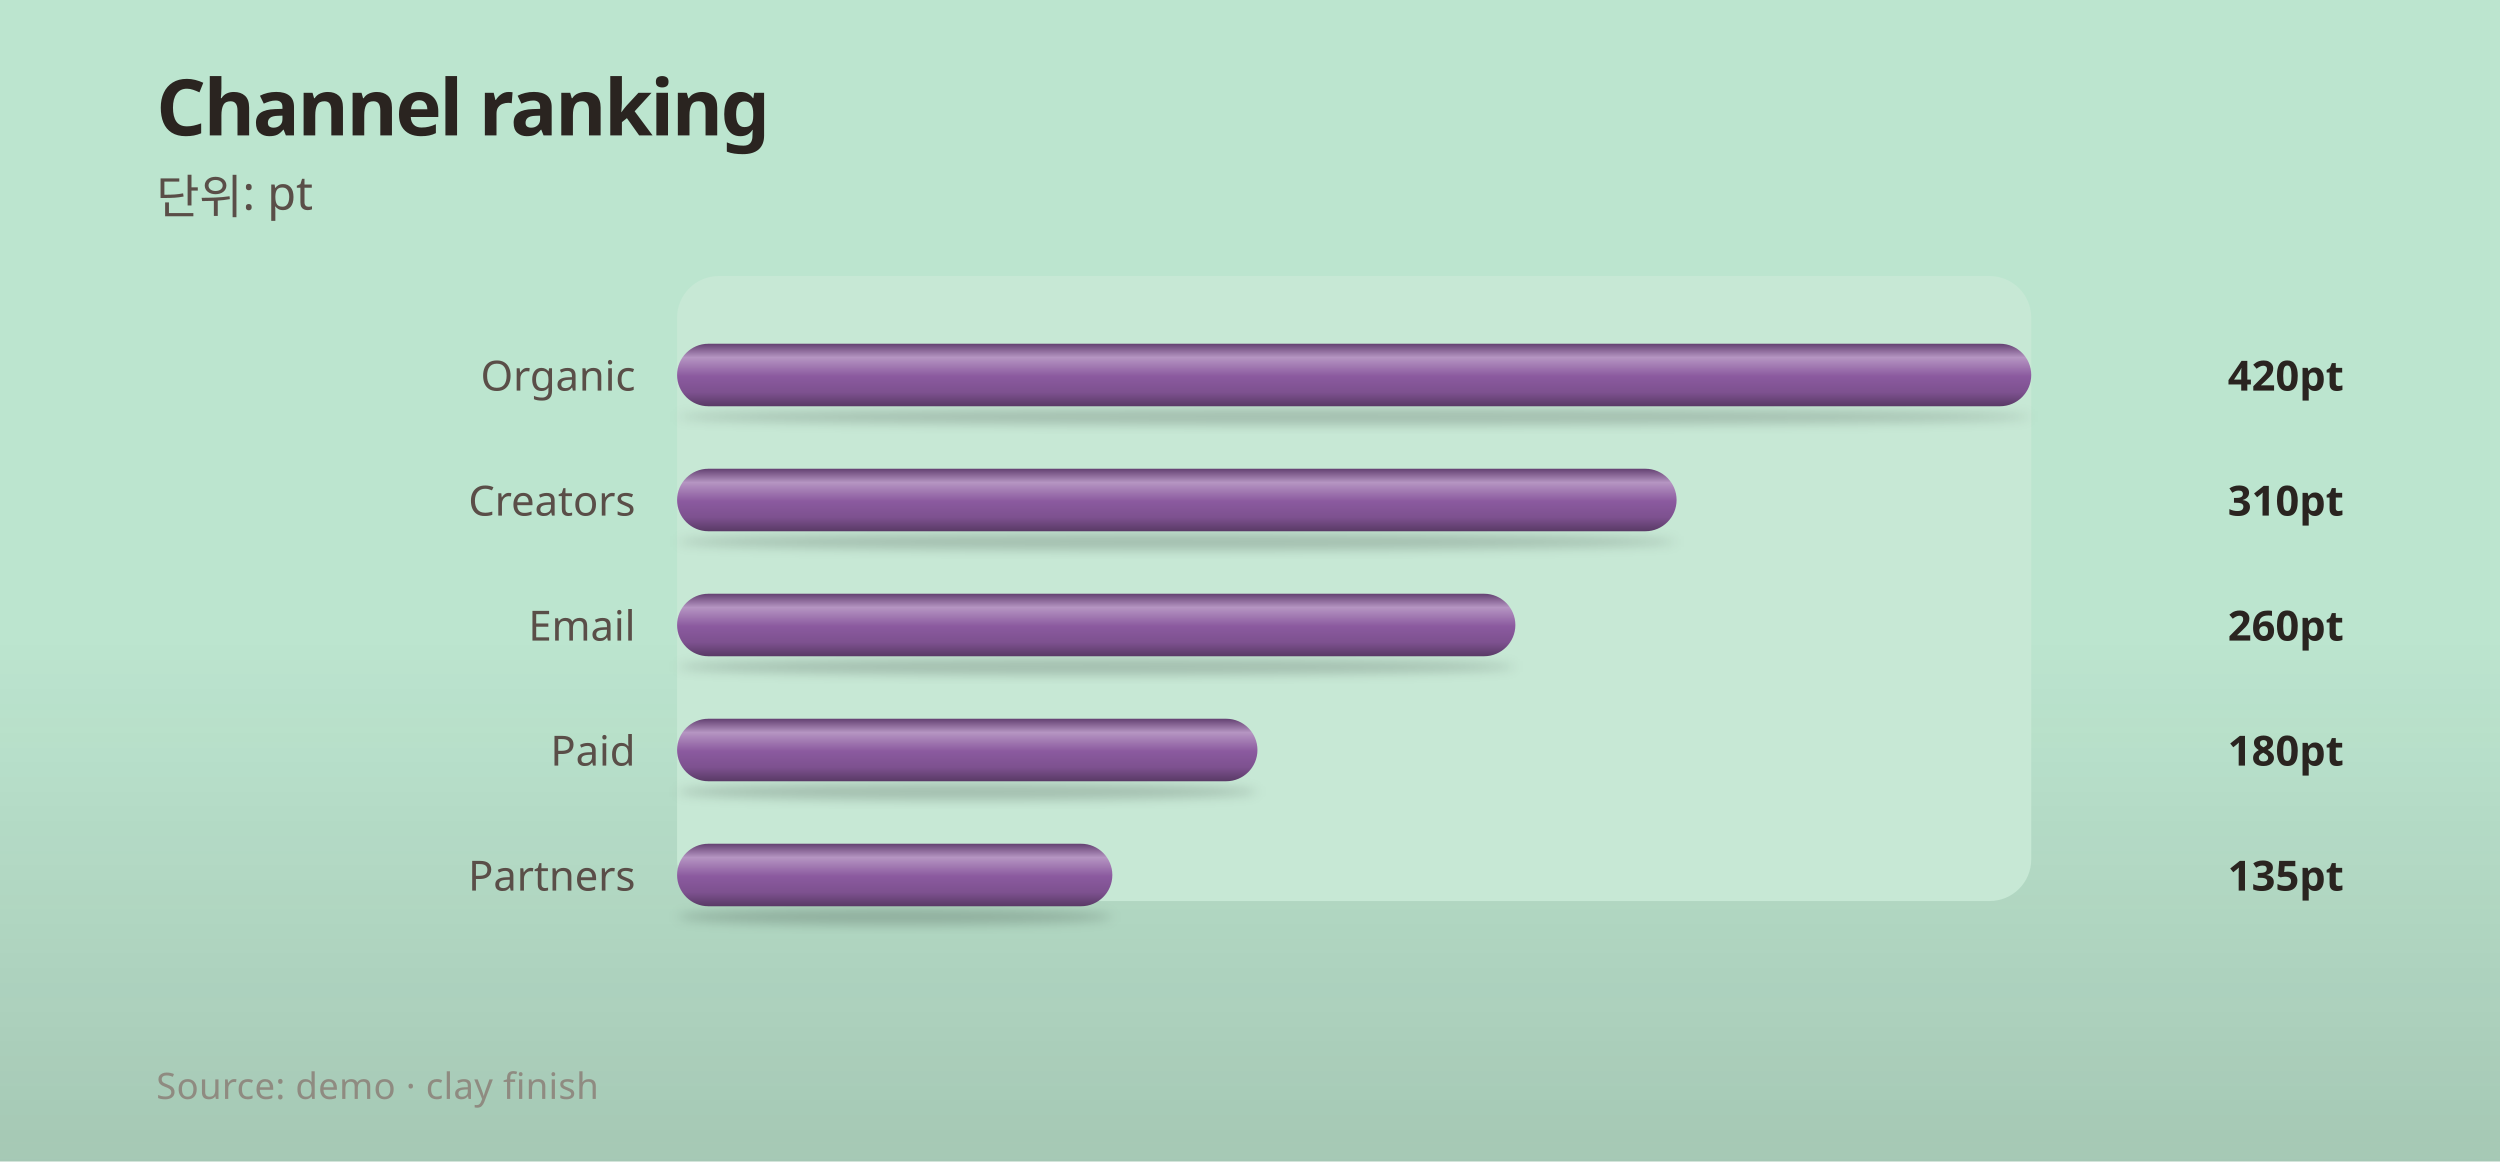
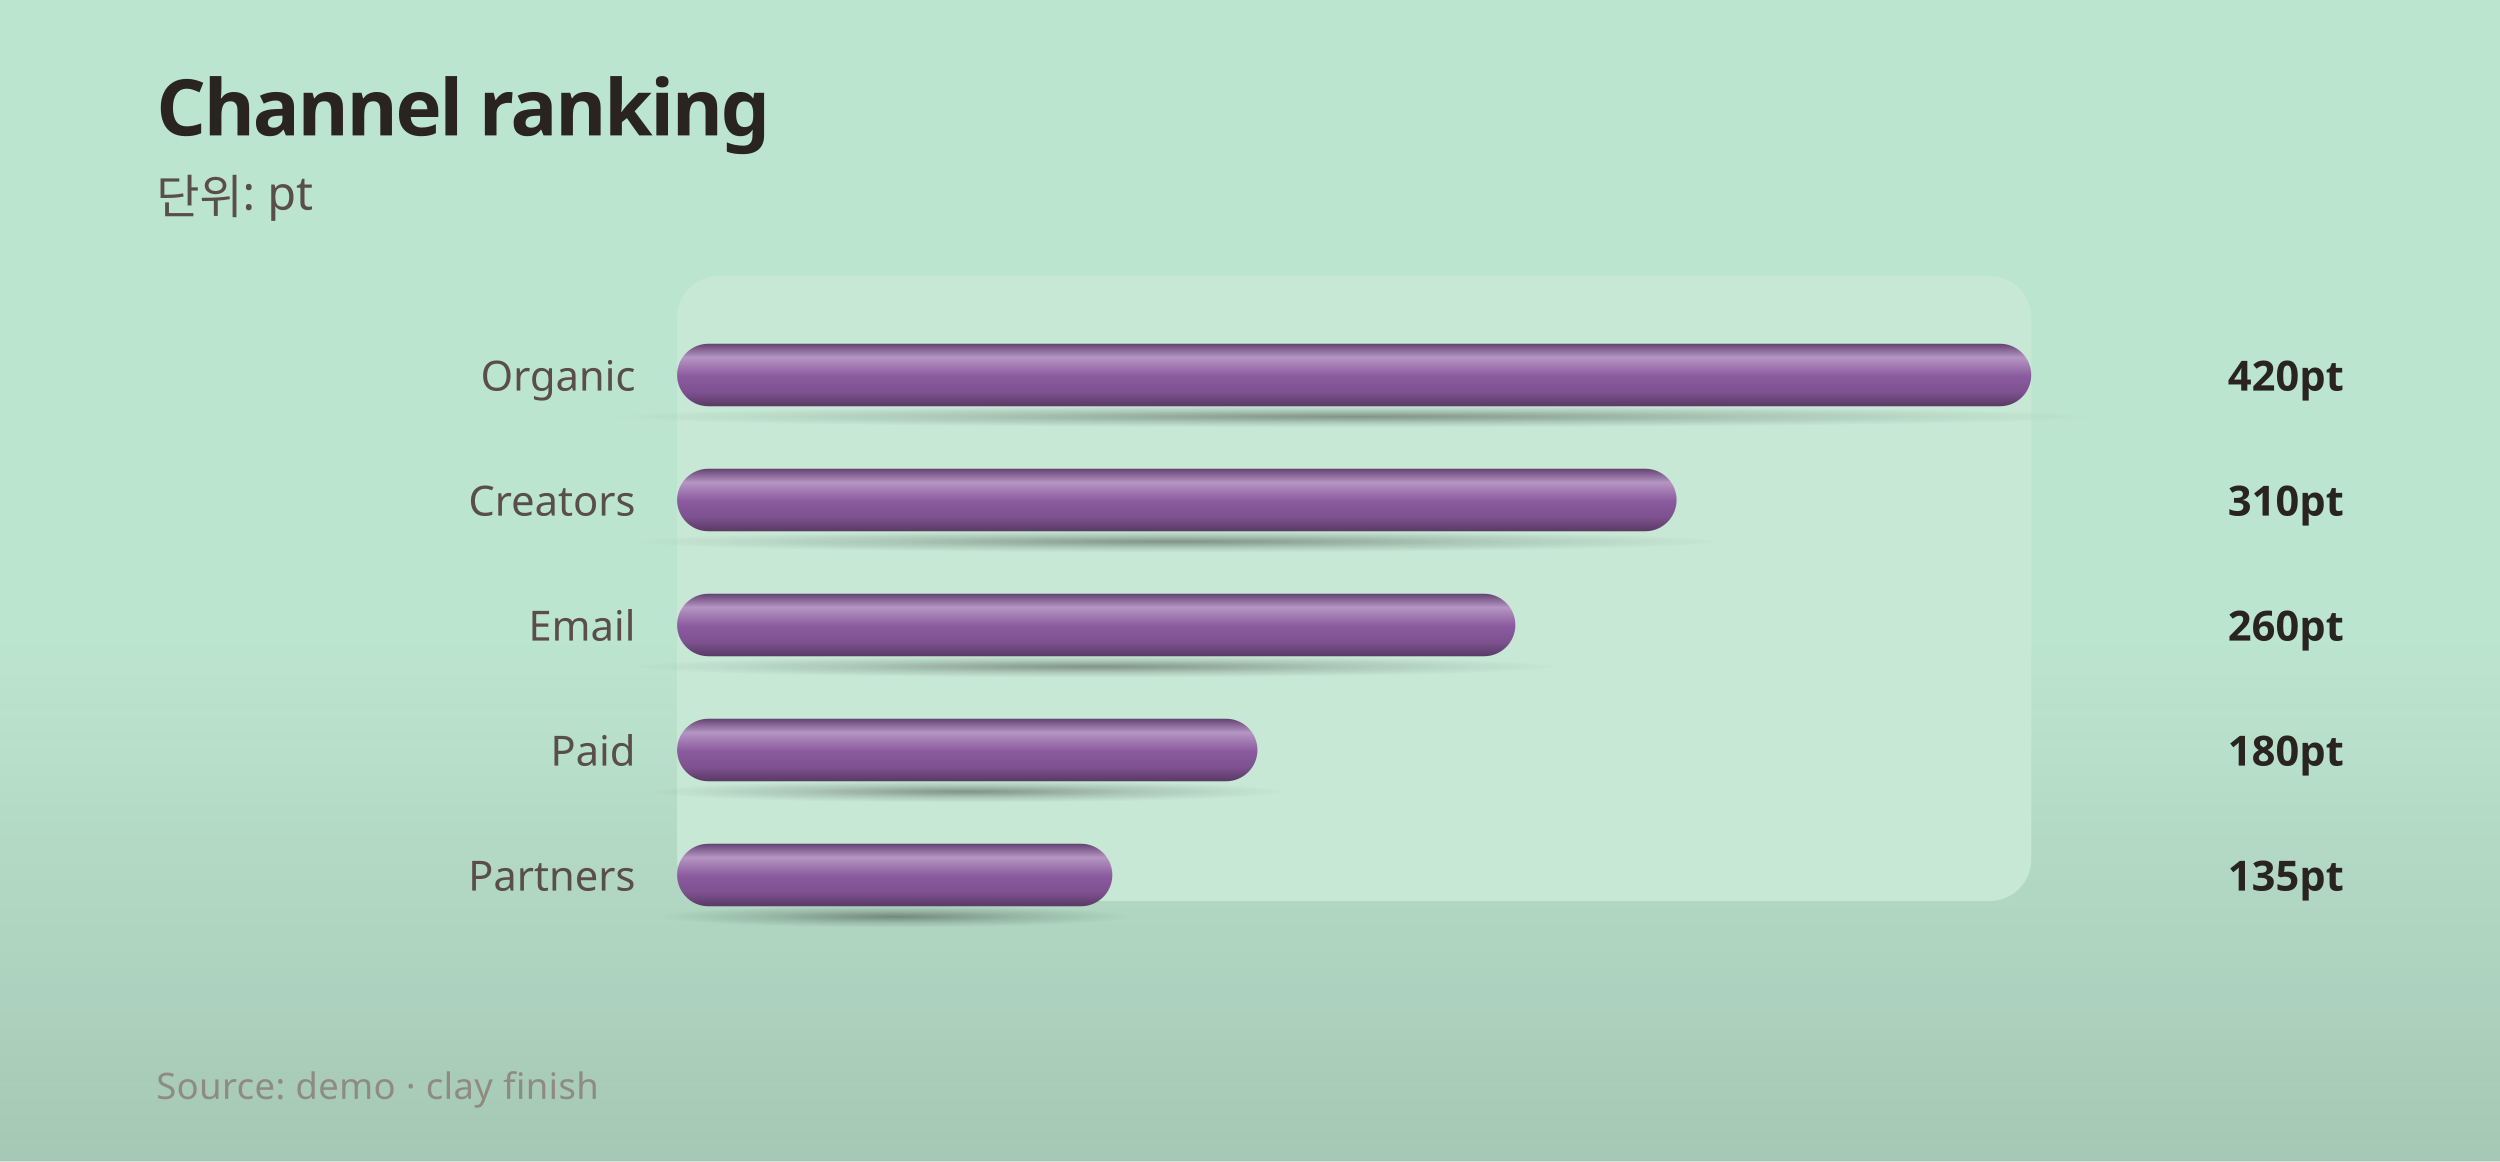
<svg xmlns="http://www.w3.org/2000/svg" width="960" height="446" viewBox="0 0 960 446" fill="none">
  <style>.cg-root .title{font:700 30px 'Space Grotesk', 'Pretendard', 'Apple SD Gothic Neo', sans-serif; fill:#2a2420; letter-spacing:-0.03em;}.cg-root .subtitle{font:500 18px 'Space Grotesk', 'Pretendard', 'Apple SD Gothic Neo', sans-serif; fill:#5a4e48;}.cg-root .label,.cg-root .axis,.cg-root .header,.cg-root .cell{font:500 16px 'Space Grotesk', 'Pretendard', 'Apple SD Gothic Neo', sans-serif; fill:#5a4e48;}.cg-root .value{font:700 16px 'Space Grotesk', 'Pretendard', 'Apple SD Gothic Neo', sans-serif; fill:#2a2420;}.cg-root .header{font-weight:700; fill:#2a2420;}.cg-root .tick{font:500 14px 'Space Grotesk', 'Pretendard', 'Apple SD Gothic Neo', sans-serif; fill:#8a7d75;}.cg-root .source{font:500 14px 'Space Grotesk', 'Pretendard', 'Apple SD Gothic Neo', sans-serif; fill:#8a7d75; letter-spacing:0.01em;}.cg-root .stat{font:800 72px 'Space Grotesk', 'Pretendard', 'Apple SD Gothic Neo', sans-serif; fill:#2a2420; letter-spacing:-0.04em;}</style>
  <defs>
    <filter id="cg-clay-shadow" x="-25%" y="-25%" width="150%" height="150%">
      <feGaussianBlur in="SourceAlpha" stdDeviation="5" />
      <feOffset dx="0" dy="6" />
      <feComponentTransfer>
        <feFuncA type="linear" slope="0.32" />
      </feComponentTransfer>
      <feMerge>
        <feMergeNode />
        <feMergeNode in="SourceGraphic" />
      </feMerge>
    </filter>
    <filter id="cg-clay-soft" x="-15%" y="-15%" width="130%" height="130%">
      <feGaussianBlur in="SourceAlpha" stdDeviation="2.5" />
      <feOffset dx="0" dy="3" />
      <feComponentTransfer>
        <feFuncA type="linear" slope="0.38" />
      </feComponentTransfer>
      <feMerge>
        <feMergeNode />
        <feMergeNode in="SourceGraphic" />
      </feMerge>
    </filter>
    <filter id="cg-clay-blur" x="-50%" y="-50%" width="200%" height="200%">
      <feGaussianBlur stdDeviation="4" />
    </filter>
    <filter id="cg-clay-blur-tight" x="-50%" y="-50%" width="200%" height="200%">
      <feGaussianBlur stdDeviation="2" />
    </filter>
    <linearGradient id="cg-clay-sheen" x1="0%" y1="0%" x2="0%" y2="100%">
      <stop offset="0%" stop-color="#ffffff" stop-opacity="0.55" />
      <stop offset="45%" stop-color="#ffffff" stop-opacity="0.0" />
    </linearGradient>
    <radialGradient id="cg-clay-glint" cx="50%" cy="50%" r="50%">
      <stop offset="0%" stop-color="#ffffff" stop-opacity="0.62" />
      <stop offset="55%" stop-color="#ffffff" stop-opacity="0.18" />
      <stop offset="100%" stop-color="#ffffff" stop-opacity="0.0" />
    </radialGradient>
-     <radialGradient id="cg-clay-top-sheen" cx="28%" cy="-5%" r="78%" fx="26%" fy="-10%">
-       <stop offset="0%" stop-color="#ffffff" stop-opacity="0.5" />
-       <stop offset="40%" stop-color="#ffffff" stop-opacity="0.12" />
+     <linearGradient id="cg-clay-top-sheen" x1="0%" y1="0%" x2="0%" y2="100%">
+       <stop offset="0%" stop-color="#ffffff" stop-opacity="0.48" />
+       <stop offset="30%" stop-color="#ffffff" stop-opacity="0.16" />
+       <stop offset="65%" stop-color="#ffffff" stop-opacity="0.02" />
      <stop offset="100%" stop-color="#ffffff" stop-opacity="0.0" />
+     </linearGradient>
+     <radialGradient id="cg-clay-ground-shadow" cx="50%" cy="50%" r="50%">
+       <stop offset="0%" stop-color="#0f0b08" stop-opacity="0.38" />
+       <stop offset="55%" stop-color="#0f0b08" stop-opacity="0.14" />
+       <stop offset="100%" stop-color="#0f0b08" stop-opacity="0.0" />
    </radialGradient>
    <linearGradient id="cg-clay-ao" x1="0%" y1="0%" x2="0%" y2="100%">
      <stop offset="0%" stop-color="#1a1512" stop-opacity="0" />
      <stop offset="100%" stop-color="#1a1512" stop-opacity="0.32" />
    </linearGradient>
    <linearGradient id="cg-clay-floor" x1="0%" y1="0%" x2="0%" y2="100%">
      <stop offset="0%" stop-color="#1a1512" stop-opacity="0" />
      <stop offset="100%" stop-color="#1a1512" stop-opacity="0.14" />
    </linearGradient>
    <radialGradient id="cg-clay-grad-8b5a9f" cx="30%" cy="22%" r="95%" fx="25%" fy="18%">
      <stop offset="0%" stop-color="#b08fbe" />
      <stop offset="55%" stop-color="#8b5a9f" />
      <stop offset="100%" stop-color="#6c467c" />
    </radialGradient>
    <linearGradient id="cg-clay-cyl-8b5a9f" x1="0%" y1="0%" x2="100%" y2="0%">
      <stop offset="0%" stop-color="#644172" />
      <stop offset="22%" stop-color="#b595c2" />
      <stop offset="52%" stop-color="#8b5a9f" />
      <stop offset="78%" stop-color="#7d518f" />
      <stop offset="100%" stop-color="#593a66" />
    </linearGradient>
    <linearGradient id="cg-clay-pipe-8b5a9f" x1="0%" y1="0%" x2="0%" y2="100%">
      <stop offset="0%" stop-color="#644172" />
      <stop offset="22%" stop-color="#b595c2" />
      <stop offset="52%" stop-color="#8b5a9f" />
      <stop offset="78%" stop-color="#7d518f" />
      <stop offset="100%" stop-color="#593a66" />
    </linearGradient>
    <radialGradient id="cg-clay-grad-d47a8e" cx="30%" cy="22%" r="95%" fx="25%" fy="18%">
      <stop offset="0%" stop-color="#e2a5b2" />
      <stop offset="55%" stop-color="#d47a8e" />
      <stop offset="100%" stop-color="#a55f6f" />
    </radialGradient>
    <linearGradient id="cg-clay-cyl-d47a8e" x1="0%" y1="0%" x2="100%" y2="0%">
      <stop offset="0%" stop-color="#995866" />
      <stop offset="22%" stop-color="#e3aab7" />
      <stop offset="52%" stop-color="#d47a8e" />
      <stop offset="78%" stop-color="#bf6e80" />
      <stop offset="100%" stop-color="#884e5b" />
    </linearGradient>
    <linearGradient id="cg-clay-pipe-d47a8e" x1="0%" y1="0%" x2="0%" y2="100%">
      <stop offset="0%" stop-color="#995866" />
      <stop offset="22%" stop-color="#e3aab7" />
      <stop offset="52%" stop-color="#d47a8e" />
      <stop offset="78%" stop-color="#bf6e80" />
      <stop offset="100%" stop-color="#884e5b" />
    </linearGradient>
    <radialGradient id="cg-clay-grad-b85a7a" cx="30%" cy="22%" r="95%" fx="25%" fy="18%">
      <stop offset="0%" stop-color="#cf8fa5" />
      <stop offset="55%" stop-color="#b85a7a" />
      <stop offset="100%" stop-color="#90465f" />
    </radialGradient>
    <linearGradient id="cg-clay-cyl-b85a7a" x1="0%" y1="0%" x2="100%" y2="0%">
      <stop offset="0%" stop-color="#844158" />
      <stop offset="22%" stop-color="#d295aa" />
      <stop offset="52%" stop-color="#b85a7a" />
      <stop offset="78%" stop-color="#a6516e" />
      <stop offset="100%" stop-color="#763a4e" />
    </linearGradient>
    <linearGradient id="cg-clay-pipe-b85a7a" x1="0%" y1="0%" x2="0%" y2="100%">
      <stop offset="0%" stop-color="#844158" />
      <stop offset="22%" stop-color="#d295aa" />
      <stop offset="52%" stop-color="#b85a7a" />
      <stop offset="78%" stop-color="#a6516e" />
      <stop offset="100%" stop-color="#763a4e" />
    </linearGradient>
    <radialGradient id="cg-clay-grad-6fa877" cx="30%" cy="22%" r="95%" fx="25%" fy="18%">
      <stop offset="0%" stop-color="#9dc4a3" />
      <stop offset="55%" stop-color="#6fa877" />
      <stop offset="100%" stop-color="#57835d" />
    </radialGradient>
    <linearGradient id="cg-clay-cyl-6fa877" x1="0%" y1="0%" x2="100%" y2="0%">
      <stop offset="0%" stop-color="#507956" />
      <stop offset="22%" stop-color="#a3c7a8" />
      <stop offset="52%" stop-color="#6fa877" />
      <stop offset="78%" stop-color="#64976b" />
      <stop offset="100%" stop-color="#476c4c" />
    </linearGradient>
    <linearGradient id="cg-clay-pipe-6fa877" x1="0%" y1="0%" x2="0%" y2="100%">
      <stop offset="0%" stop-color="#507956" />
      <stop offset="22%" stop-color="#a3c7a8" />
      <stop offset="52%" stop-color="#6fa877" />
      <stop offset="78%" stop-color="#64976b" />
      <stop offset="100%" stop-color="#476c4c" />
    </linearGradient>
    <radialGradient id="cg-clay-grad-d16a6a" cx="30%" cy="22%" r="95%" fx="25%" fy="18%">
      <stop offset="0%" stop-color="#e09a9a" />
      <stop offset="55%" stop-color="#d16a6a" />
      <stop offset="100%" stop-color="#a35353" />
    </radialGradient>
    <linearGradient id="cg-clay-cyl-d16a6a" x1="0%" y1="0%" x2="100%" y2="0%">
      <stop offset="0%" stop-color="#964c4c" />
      <stop offset="22%" stop-color="#e2a0a0" />
      <stop offset="52%" stop-color="#d16a6a" />
      <stop offset="78%" stop-color="#bc5f5f" />
      <stop offset="100%" stop-color="#864444" />
    </linearGradient>
    <linearGradient id="cg-clay-pipe-d16a6a" x1="0%" y1="0%" x2="0%" y2="100%">
      <stop offset="0%" stop-color="#964c4c" />
      <stop offset="22%" stop-color="#e2a0a0" />
      <stop offset="52%" stop-color="#d16a6a" />
      <stop offset="78%" stop-color="#bc5f5f" />
      <stop offset="100%" stop-color="#864444" />
    </linearGradient>
    <radialGradient id="cg-clay-grad-a89a92" cx="30%" cy="22%" r="95%" fx="25%" fy="18%">
      <stop offset="0%" stop-color="#c4bab5" />
      <stop offset="55%" stop-color="#a89a92" />
      <stop offset="100%" stop-color="#837872" />
    </radialGradient>
    <linearGradient id="cg-clay-cyl-a89a92" x1="0%" y1="0%" x2="100%" y2="0%">
      <stop offset="0%" stop-color="#796f69" />
      <stop offset="22%" stop-color="#c7beb9" />
      <stop offset="52%" stop-color="#a89a92" />
      <stop offset="78%" stop-color="#978b83" />
      <stop offset="100%" stop-color="#6c635d" />
    </linearGradient>
    <linearGradient id="cg-clay-pipe-a89a92" x1="0%" y1="0%" x2="0%" y2="100%">
      <stop offset="0%" stop-color="#796f69" />
      <stop offset="22%" stop-color="#c7beb9" />
      <stop offset="52%" stop-color="#a89a92" />
      <stop offset="78%" stop-color="#978b83" />
      <stop offset="100%" stop-color="#6c635d" />
    </linearGradient>
    <radialGradient id="cg-clay-grad-a4d4b8" cx="30%" cy="22%" r="95%" fx="25%" fy="18%">
      <stop offset="0%" stop-color="#c1e2cf" />
      <stop offset="55%" stop-color="#a4d4b8" />
      <stop offset="100%" stop-color="#80a590" />
    </radialGradient>
    <linearGradient id="cg-clay-cyl-a4d4b8" x1="0%" y1="0%" x2="100%" y2="0%">
      <stop offset="0%" stop-color="#769984" />
      <stop offset="22%" stop-color="#c5e3d2" />
      <stop offset="52%" stop-color="#a4d4b8" />
      <stop offset="78%" stop-color="#94bfa6" />
      <stop offset="100%" stop-color="#698876" />
    </linearGradient>
    <linearGradient id="cg-clay-pipe-a4d4b8" x1="0%" y1="0%" x2="0%" y2="100%">
      <stop offset="0%" stop-color="#769984" />
      <stop offset="22%" stop-color="#c5e3d2" />
      <stop offset="52%" stop-color="#a4d4b8" />
      <stop offset="78%" stop-color="#94bfa6" />
      <stop offset="100%" stop-color="#698876" />
    </linearGradient>
    <radialGradient id="cg-clay-grad-e69b80" cx="30%" cy="22%" r="95%" fx="25%" fy="18%">
      <stop offset="0%" stop-color="#eebba9" />
      <stop offset="55%" stop-color="#e69b80" />
      <stop offset="100%" stop-color="#b37964" />
    </radialGradient>
    <linearGradient id="cg-clay-cyl-e69b80" x1="0%" y1="0%" x2="100%" y2="0%">
      <stop offset="0%" stop-color="#a6705c" />
      <stop offset="22%" stop-color="#efbfae" />
      <stop offset="52%" stop-color="#e69b80" />
      <stop offset="78%" stop-color="#cf8c73" />
      <stop offset="100%" stop-color="#936352" />
    </linearGradient>
    <linearGradient id="cg-clay-pipe-e69b80" x1="0%" y1="0%" x2="0%" y2="100%">
      <stop offset="0%" stop-color="#a6705c" />
      <stop offset="22%" stop-color="#efbfae" />
      <stop offset="52%" stop-color="#e69b80" />
      <stop offset="78%" stop-color="#cf8c73" />
      <stop offset="100%" stop-color="#936352" />
    </linearGradient>
    <radialGradient id="cg-clay-grad-7bb7a5" cx="30%" cy="22%" r="95%" fx="25%" fy="18%">
      <stop offset="0%" stop-color="#a5cec2" />
      <stop offset="55%" stop-color="#7bb7a5" />
      <stop offset="100%" stop-color="#608f81" />
    </radialGradient>
    <linearGradient id="cg-clay-cyl-7bb7a5" x1="0%" y1="0%" x2="100%" y2="0%">
      <stop offset="0%" stop-color="#598477" />
      <stop offset="22%" stop-color="#abd1c5" />
      <stop offset="52%" stop-color="#7bb7a5" />
      <stop offset="78%" stop-color="#6fa594" />
      <stop offset="100%" stop-color="#4f756a" />
    </linearGradient>
    <linearGradient id="cg-clay-pipe-7bb7a5" x1="0%" y1="0%" x2="0%" y2="100%">
      <stop offset="0%" stop-color="#598477" />
      <stop offset="22%" stop-color="#abd1c5" />
      <stop offset="52%" stop-color="#7bb7a5" />
      <stop offset="78%" stop-color="#6fa594" />
      <stop offset="100%" stop-color="#4f756a" />
    </linearGradient>
    <radialGradient id="cg-clay-grad-d87a7a" cx="30%" cy="22%" r="95%" fx="25%" fy="18%">
      <stop offset="0%" stop-color="#e4a5a5" />
      <stop offset="55%" stop-color="#d87a7a" />
      <stop offset="100%" stop-color="#a85f5f" />
    </radialGradient>
    <linearGradient id="cg-clay-cyl-d87a7a" x1="0%" y1="0%" x2="100%" y2="0%">
      <stop offset="0%" stop-color="#9c5858" />
      <stop offset="22%" stop-color="#e6aaaa" />
      <stop offset="52%" stop-color="#d87a7a" />
      <stop offset="78%" stop-color="#c26e6e" />
      <stop offset="100%" stop-color="#8a4e4e" />
    </linearGradient>
    <linearGradient id="cg-clay-pipe-d87a7a" x1="0%" y1="0%" x2="0%" y2="100%">
      <stop offset="0%" stop-color="#9c5858" />
      <stop offset="22%" stop-color="#e6aaaa" />
      <stop offset="52%" stop-color="#d87a7a" />
      <stop offset="78%" stop-color="#c26e6e" />
      <stop offset="100%" stop-color="#8a4e4e" />
    </linearGradient>
    <radialGradient id="cg-clay-grad-f2c57c" cx="30%" cy="22%" r="95%" fx="25%" fy="18%">
      <stop offset="0%" stop-color="#f6d8a6" />
      <stop offset="55%" stop-color="#f2c57c" />
      <stop offset="100%" stop-color="#bd9a61" />
    </radialGradient>
    <linearGradient id="cg-clay-cyl-f2c57c" x1="0%" y1="0%" x2="100%" y2="0%">
      <stop offset="0%" stop-color="#ae8e59" />
      <stop offset="22%" stop-color="#f7daab" />
      <stop offset="52%" stop-color="#f2c57c" />
      <stop offset="78%" stop-color="#dab170" />
      <stop offset="100%" stop-color="#9b7e4f" />
    </linearGradient>
    <linearGradient id="cg-clay-pipe-f2c57c" x1="0%" y1="0%" x2="0%" y2="100%">
      <stop offset="0%" stop-color="#ae8e59" />
      <stop offset="22%" stop-color="#f7daab" />
      <stop offset="52%" stop-color="#f2c57c" />
      <stop offset="78%" stop-color="#dab170" />
      <stop offset="100%" stop-color="#9b7e4f" />
    </linearGradient>
    <radialGradient id="cg-clay-grad-a4c8e8" cx="30%" cy="22%" r="95%" fx="25%" fy="18%">
      <stop offset="0%" stop-color="#c1daef" />
      <stop offset="55%" stop-color="#a4c8e8" />
      <stop offset="100%" stop-color="#809cb5" />
    </radialGradient>
    <linearGradient id="cg-clay-cyl-a4c8e8" x1="0%" y1="0%" x2="100%" y2="0%">
      <stop offset="0%" stop-color="#7690a7" />
      <stop offset="22%" stop-color="#c5dcf0" />
      <stop offset="52%" stop-color="#a4c8e8" />
      <stop offset="78%" stop-color="#94b4d1" />
      <stop offset="100%" stop-color="#698094" />
    </linearGradient>
    <linearGradient id="cg-clay-pipe-a4c8e8" x1="0%" y1="0%" x2="0%" y2="100%">
      <stop offset="0%" stop-color="#7690a7" />
      <stop offset="22%" stop-color="#c5dcf0" />
      <stop offset="52%" stop-color="#a4c8e8" />
      <stop offset="78%" stop-color="#94b4d1" />
      <stop offset="100%" stop-color="#698094" />
    </linearGradient>
  </defs>
  <rect x="0" y="0" width="960" height="446" fill="#bce5cf" />
  <rect x="0" y="245" width="960" height="201" fill="url(#cg-clay-floor)" pointer-events="none" />
  <g class="cg-root">
    <text x="60" y="52" class="title" fill="#2a2420" style="fill:#2a2420 !important;">Channel ranking</text>
    <text x="60" y="82" class="subtitle" fill="#5a4e48" style="fill:#5a4e48 !important;">단위: pt</text>
    <rect x="260" y="106" width="520" height="240" fill="#c7e8d5" rx="16" />
    <text x="244" y="150" class="label" text-anchor="end" fill="#5a4e48" style="fill:#5a4e48 !important;">Organic</text>
-     <ellipse cx="520.00" cy="160.00" rx="260.00" ry="3.2" fill="#0f0b08" fill-opacity="0.18" filter="url(#cg-clay-blur-tight)" />
+     <ellipse cx="520.00" cy="160.00" rx="286.00" ry="4.2" fill="url(#cg-clay-ground-shadow)" pointer-events="none" />
    <rect x="260" y="132" width="520.00" height="24" rx="12" fill="url(#cg-clay-pipe-8b5a9f)" />
    <text x="900" y="150" class="value" text-anchor="end" fill="#2a2420" style="fill:#2a2420 !important;">420pt</text>
    <text x="244" y="198" class="label" text-anchor="end" fill="#5a4e48" style="fill:#5a4e48 !important;">Creators</text>
-     <ellipse cx="451.90" cy="208.00" rx="191.90" ry="3.2" fill="#0f0b08" fill-opacity="0.18" filter="url(#cg-clay-blur-tight)" />
+     <ellipse cx="451.90" cy="208.00" rx="211.10" ry="4.2" fill="url(#cg-clay-ground-shadow)" pointer-events="none" />
    <rect x="260" y="180" width="383.81" height="24" rx="12" fill="url(#cg-clay-pipe-8b5a9f)" />
    <text x="900" y="198" class="value" text-anchor="end" fill="#2a2420" style="fill:#2a2420 !important;">310pt</text>
    <text x="244" y="246" class="label" text-anchor="end" fill="#5a4e48" style="fill:#5a4e48 !important;">Email</text>
-     <ellipse cx="420.95" cy="256.00" rx="160.95" ry="3.2" fill="#0f0b08" fill-opacity="0.18" filter="url(#cg-clay-blur-tight)" />
+     <ellipse cx="420.95" cy="256.00" rx="177.05" ry="4.2" fill="url(#cg-clay-ground-shadow)" pointer-events="none" />
    <rect x="260" y="228" width="321.90" height="24" rx="12" fill="url(#cg-clay-pipe-8b5a9f)" />
    <text x="900" y="246" class="value" text-anchor="end" fill="#2a2420" style="fill:#2a2420 !important;">260pt</text>
    <text x="244" y="294" class="label" text-anchor="end" fill="#5a4e48" style="fill:#5a4e48 !important;">Paid</text>
-     <ellipse cx="371.43" cy="304.00" rx="111.43" ry="3.2" fill="#0f0b08" fill-opacity="0.18" filter="url(#cg-clay-blur-tight)" />
+     <ellipse cx="371.43" cy="304.00" rx="122.57" ry="4.2" fill="url(#cg-clay-ground-shadow)" pointer-events="none" />
    <rect x="260" y="276" width="222.86" height="24" rx="12" fill="url(#cg-clay-pipe-8b5a9f)" />
    <text x="900" y="294" class="value" text-anchor="end" fill="#2a2420" style="fill:#2a2420 !important;">180pt</text>
    <text x="244" y="342" class="label" text-anchor="end" fill="#5a4e48" style="fill:#5a4e48 !important;">Partners</text>
-     <ellipse cx="343.57" cy="352.00" rx="83.57" ry="3.2" fill="#0f0b08" fill-opacity="0.18" filter="url(#cg-clay-blur-tight)" />
+     <ellipse cx="343.57" cy="352.00" rx="91.93" ry="4.2" fill="url(#cg-clay-ground-shadow)" pointer-events="none" />
    <rect x="260" y="324" width="167.14" height="24" rx="12" fill="url(#cg-clay-pipe-8b5a9f)" />
    <text x="900" y="342" class="value" text-anchor="end" fill="#2a2420" style="fill:#2a2420 !important;">135pt</text>
    <text x="60" y="422" class="source" opacity="0.82" fill="#8a7d75" style="fill:#8a7d75 !important;">Source: demo · clay finish</text>
  </g>
</svg>
